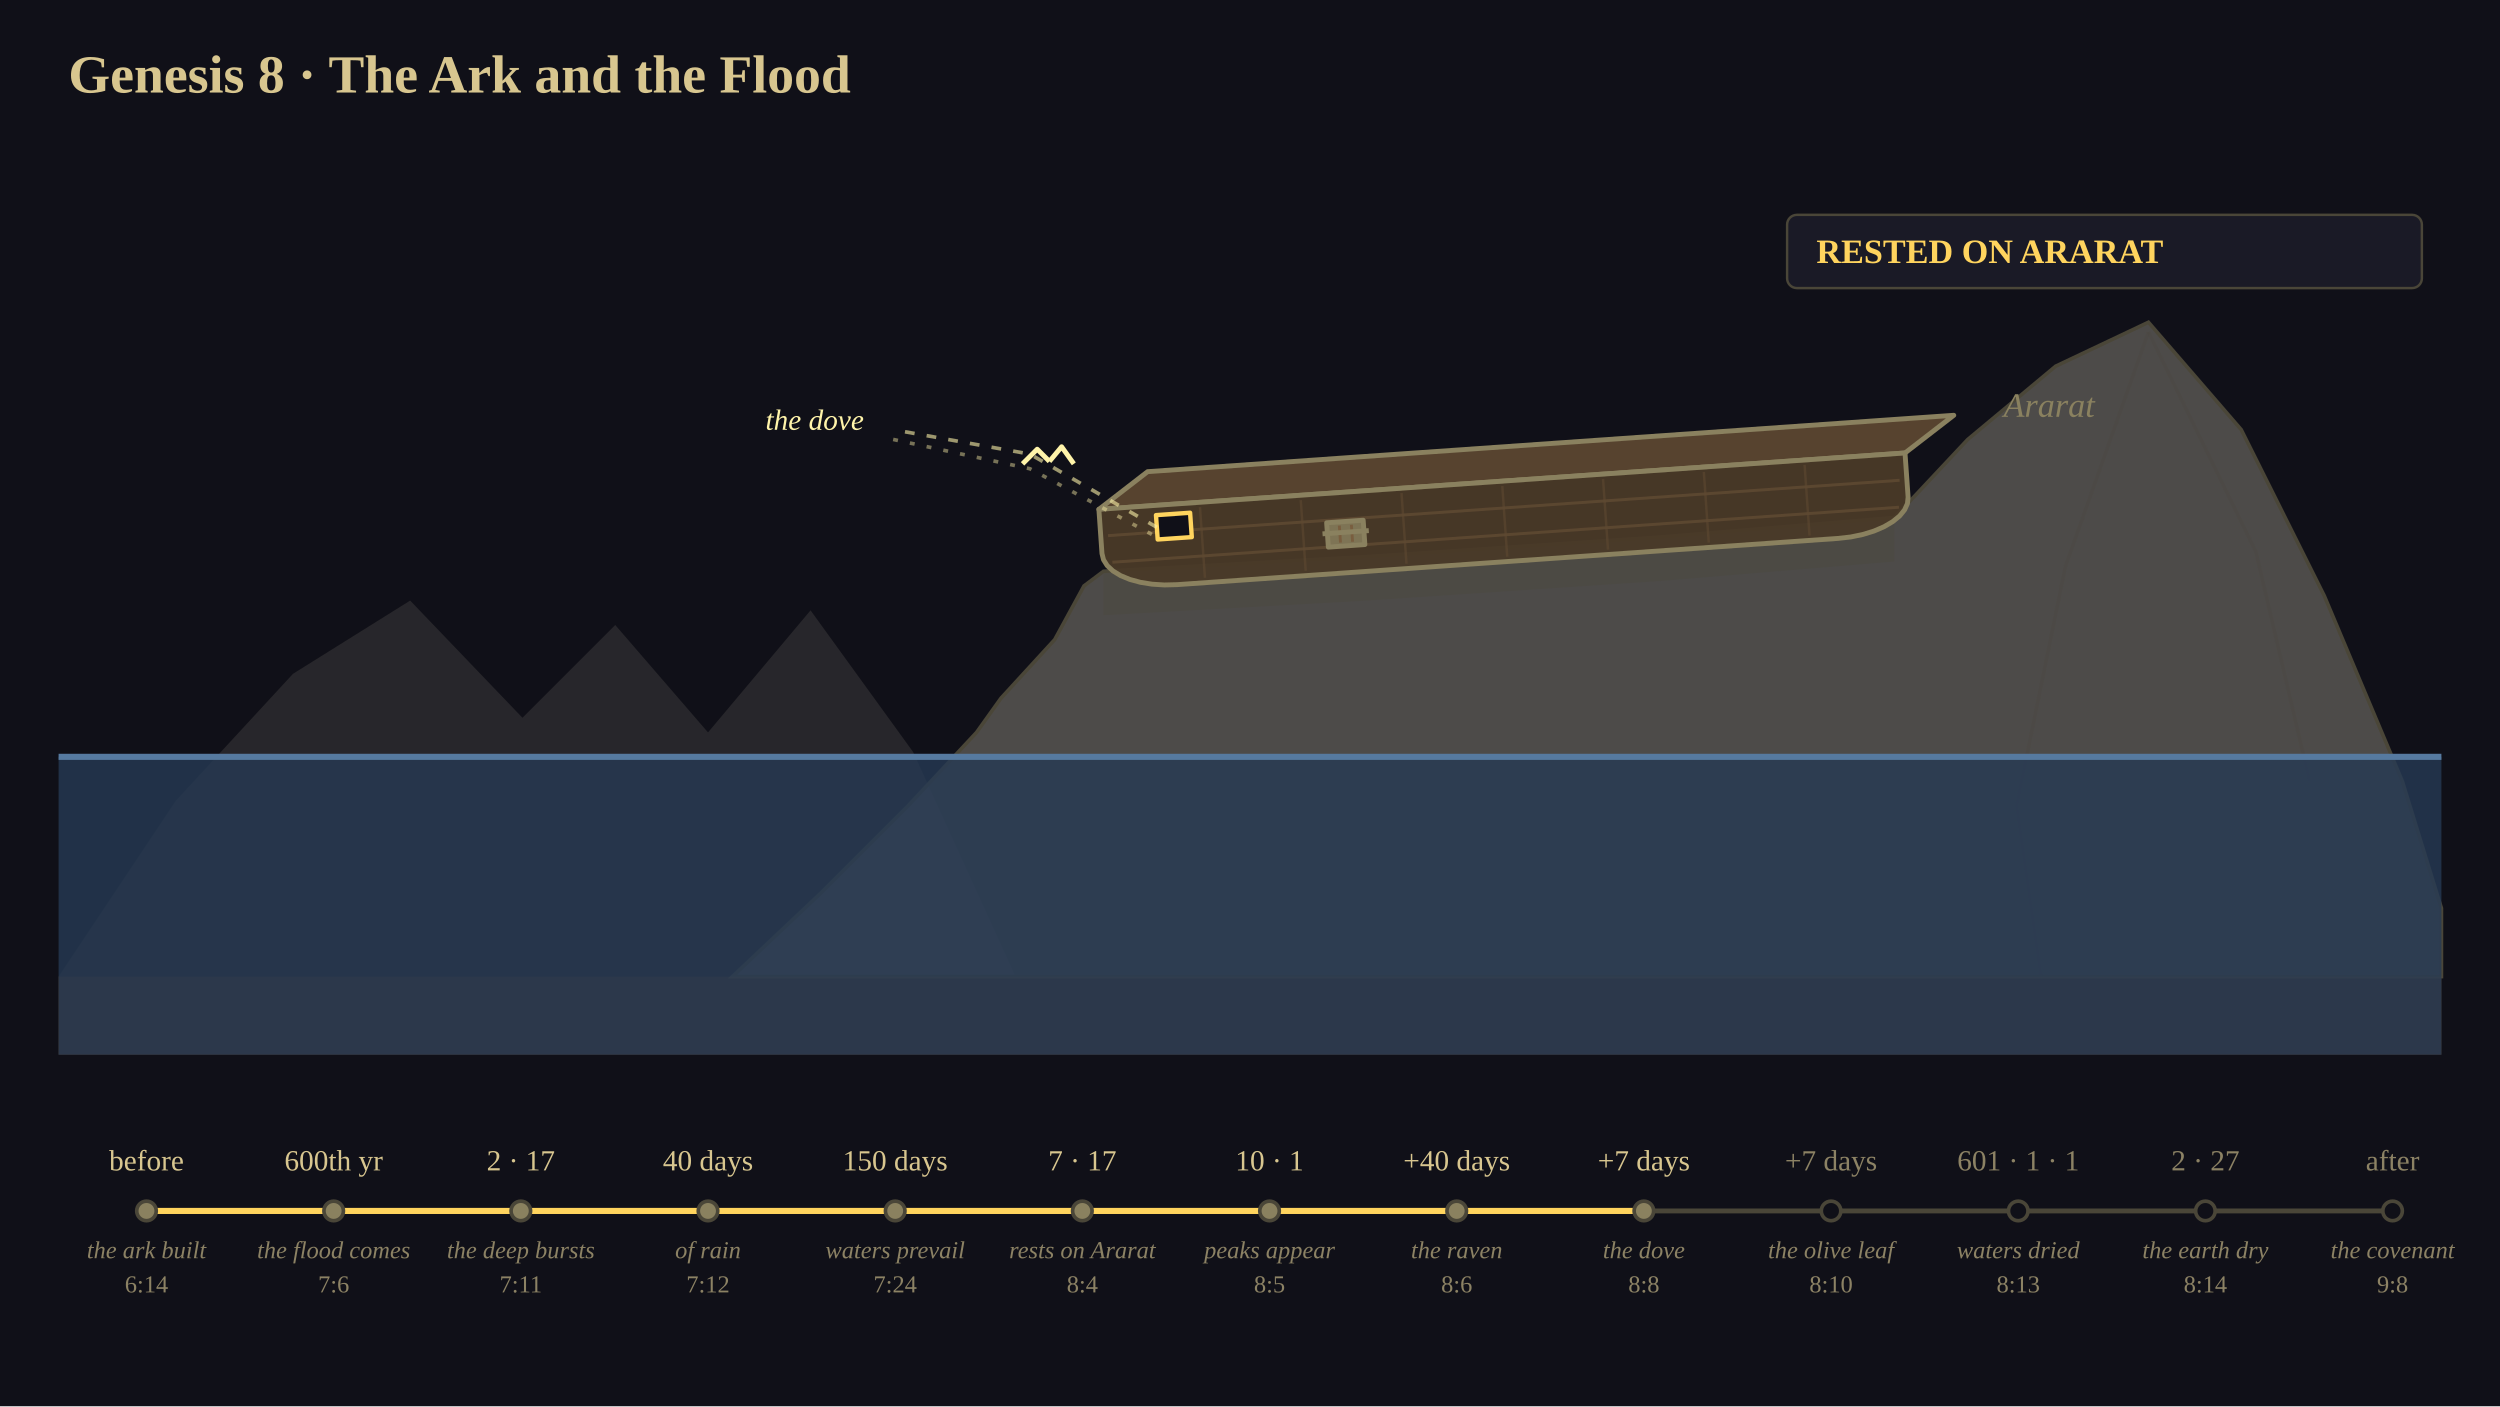
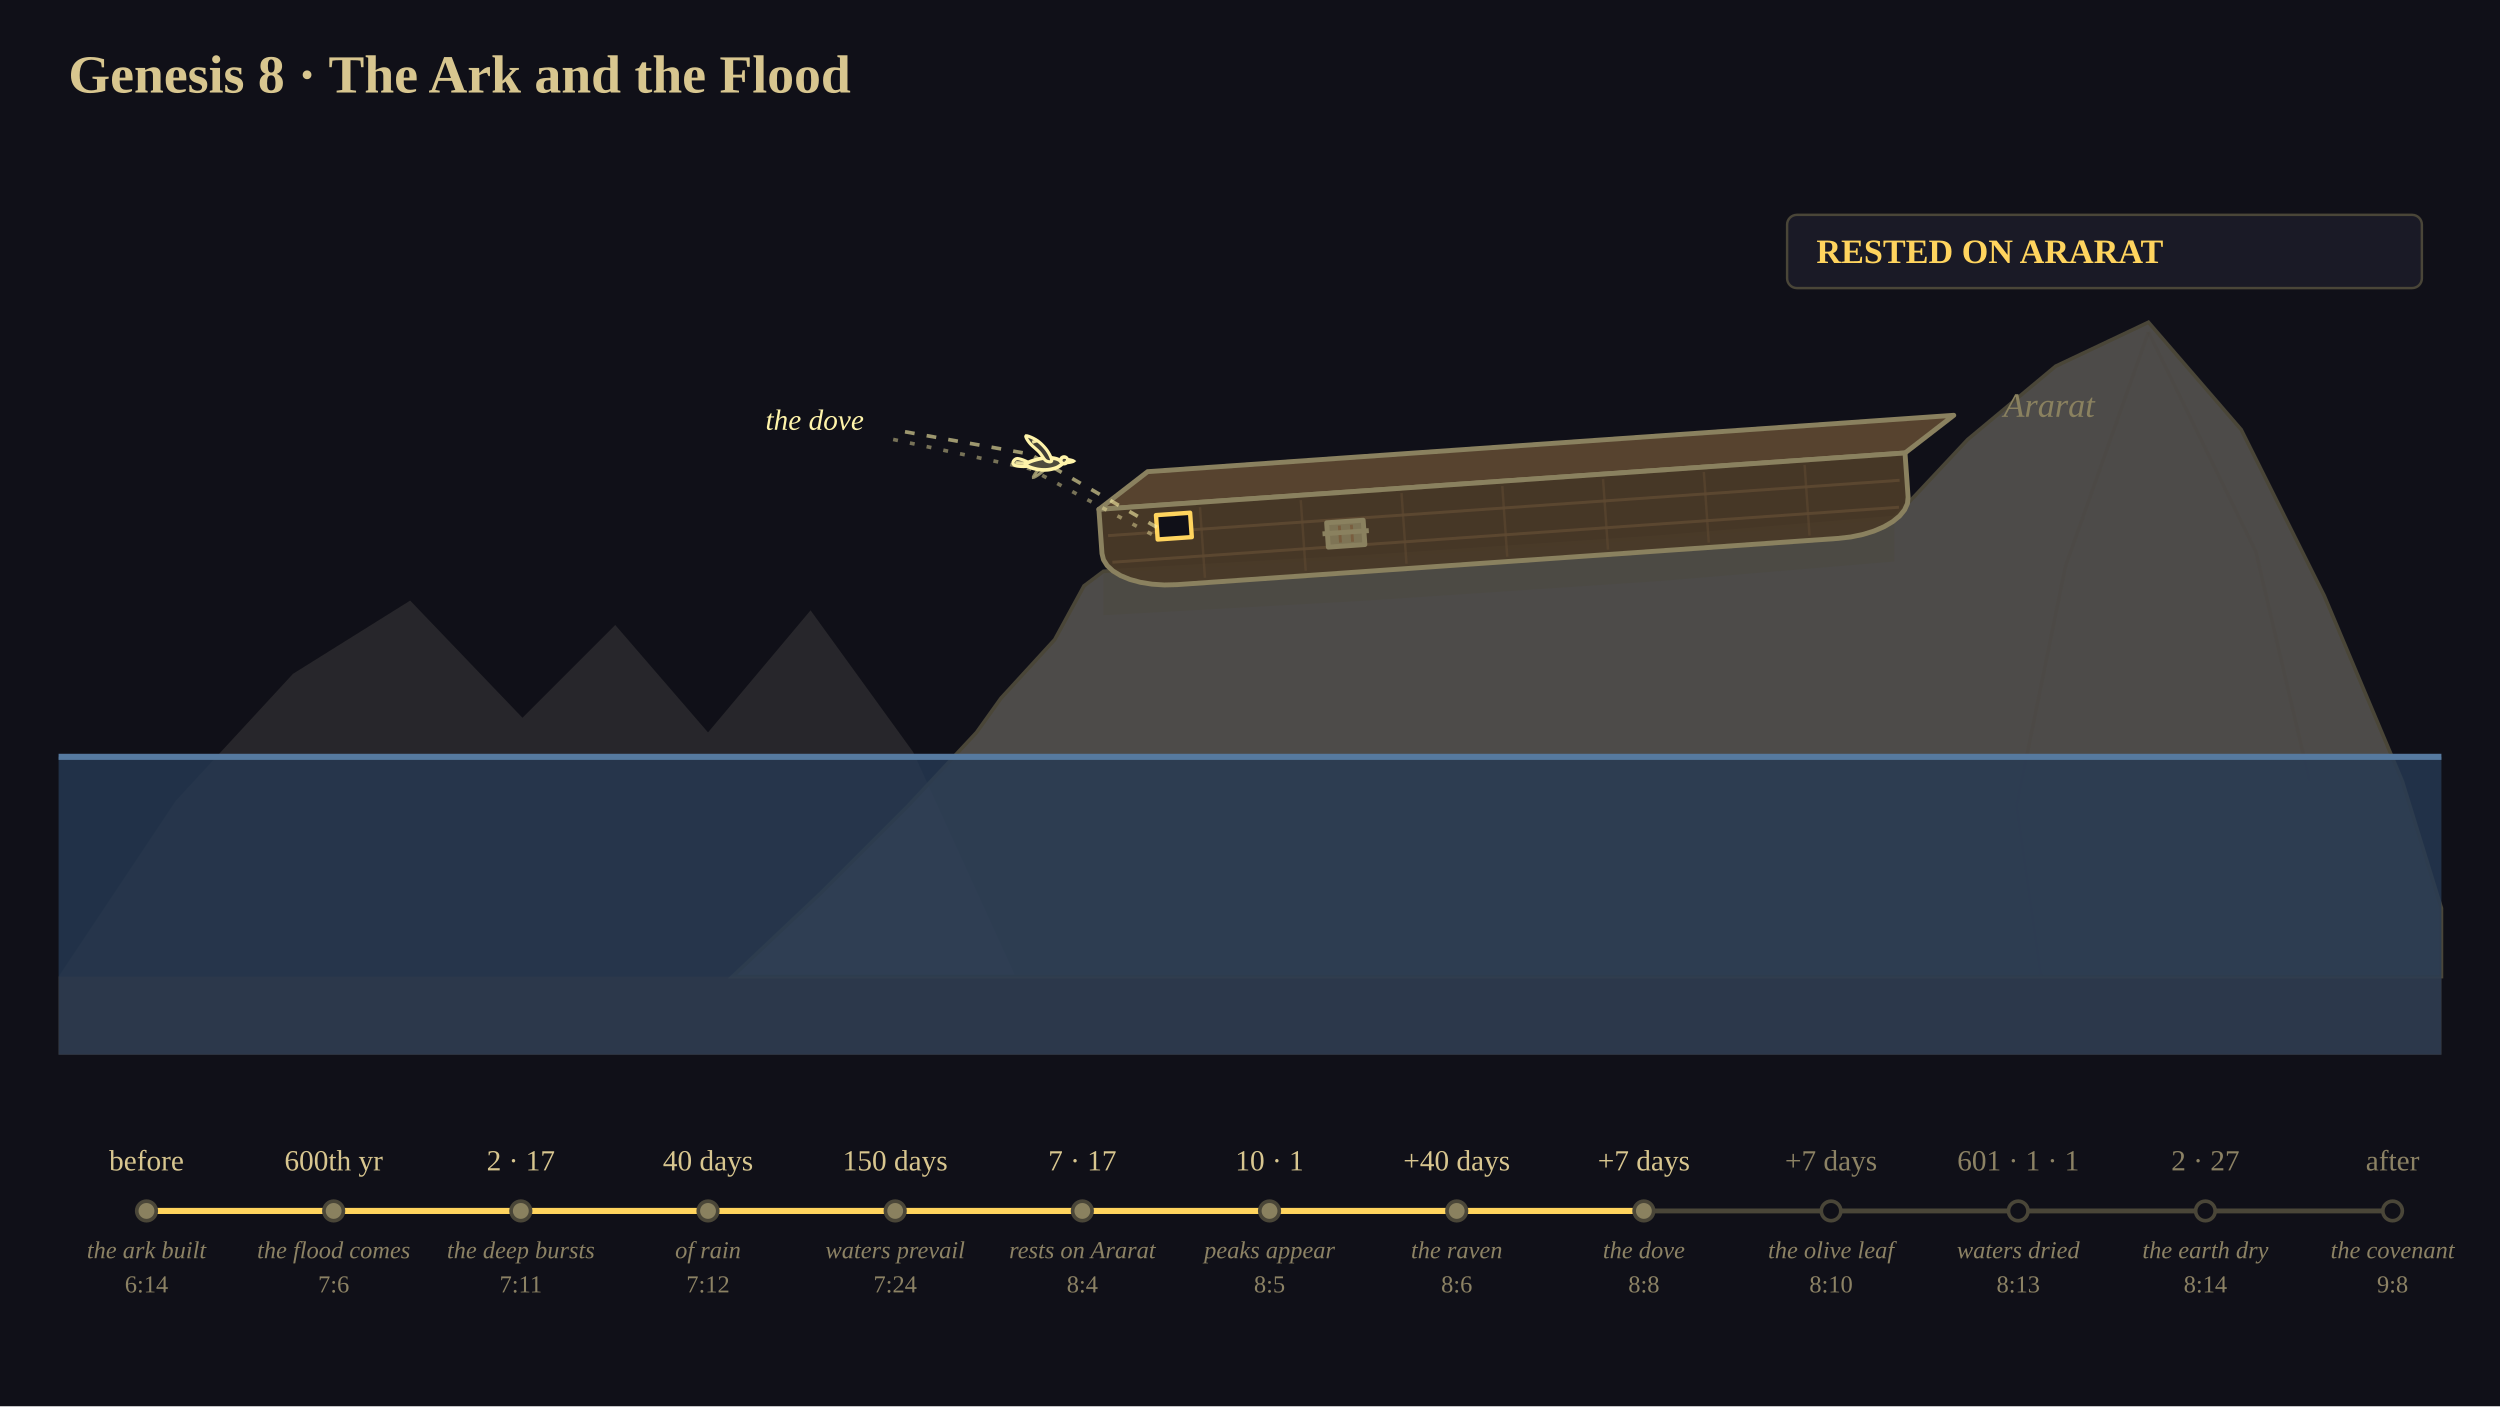
<svg xmlns="http://www.w3.org/2000/svg" viewBox="0 0 1024 576" width="1024" height="576" font-family="Georgia, 'Times New Roman', serif">
  <rect x="0" y="0" width="1024" height="576" fill="rgb(16,16,24)" />
  <text x="28" y="24" font-size="22" text-anchor="start" dominant-baseline="text-before-edge" fill="rgb(216,198,143)" font-family="Georgia, 'Times New Roman', serif" font-weight="bold">Genesis 8 · The Ark and the Flood</text>
  <polygon points="24,400 72,328 120,276 168,246 214,294 252,256 290,300 332,250 374,308 416,400" fill="rgb(120,116,108)" fill-opacity="0.227" />
  <polygon points="300,400 336,366 372,330 400,300 410,286 432,262 444,240 452,234 560,228 680,220 776,212 806,180 842,150 880,132 918,176 952,244 984,320 1000,372 1000,400" fill="rgb(120,116,108)" fill-opacity="0.588" stroke="rgb(74,70,56)" stroke-width="1.5" />
  <polygon points="452,234 560,228 680,220 776,212 776,230 680,238 560,246 452,252" fill="rgb(74,70,56)" fill-opacity="0.243" />
  <polyline points="880,136 846,232 826,330 836,400" stroke-linejoin="round" fill="none" stroke="rgb(74,70,56)" stroke-width="1.5" stroke-opacity="0.180" />
  <polyline points="880,136 924,226 946,320" stroke-linejoin="round" fill="none" stroke="rgb(74,70,56)" stroke-width="1.5" stroke-opacity="0.180" />
  <rect x="24" y="400" width="976" height="32" fill="rgb(120,88,58)" fill-opacity="0.510" />
  <text x="858" y="166" font-size="14" text-anchor="end" dominant-baseline="central" fill="rgb(138,129,95)" font-family="Georgia, 'Times New Roman', serif" font-style="italic">Ararat</text>
  <polygon points="450.1,208.63 780.29,185.54 800.27,170.1 470.07,193.19" stroke-linejoin="round" fill="rgb(96,74,50)" fill-opacity="0.882" stroke="rgb(138,129,95)" stroke-width="2" />
  <polygon points="450.1,208.63 780.29,185.54 781.56,203.64 781.56,203.64 781.29,206.25 780.12,208.83 778.1,211.33 775.27,213.65 771.74,215.73 767.6,217.51 762.98,218.93 758.02,219.95 752.88,220.53 482.12,239.47 476.94,239.6 471.89,239.28 467.12,238.52 462.78,237.34 458.99,235.77 455.87,233.86 453.51,231.67 452,229.27 451.37,226.73" stroke-linejoin="round" fill="rgb(74,58,40)" fill-opacity="0.941" stroke="rgb(138,129,95)" stroke-width="2" />
  <line x1="453.86" y1="219.39" x2="778.07" y2="196.72" stroke="rgb(96,74,50)" stroke-width="1.2" stroke-opacity="0.824" />
  <line x1="455.64" y1="230.29" x2="777.82" y2="207.76" stroke="rgb(96,74,50)" stroke-width="1.2" stroke-opacity="0.824" />
  <line x1="491.51" y1="207.73" x2="493.54" y2="236.66" stroke="rgb(96,74,50)" stroke-width="1" stroke-opacity="0.549" />
  <line x1="532.79" y1="204.85" x2="534.81" y2="233.78" stroke="rgb(96,74,50)" stroke-width="1" stroke-opacity="0.549" />
  <line x1="574.06" y1="201.96" x2="576.09" y2="230.89" stroke="rgb(96,74,50)" stroke-width="1" stroke-opacity="0.549" />
  <line x1="615.34" y1="199.08" x2="617.36" y2="228" stroke="rgb(96,74,50)" stroke-width="1" stroke-opacity="0.549" />
  <line x1="656.61" y1="196.19" x2="658.63" y2="225.12" stroke="rgb(96,74,50)" stroke-width="1" stroke-opacity="0.549" />
  <line x1="697.89" y1="193.3" x2="699.91" y2="222.23" stroke="rgb(96,74,50)" stroke-width="1" stroke-opacity="0.549" />
  <line x1="739.16" y1="190.42" x2="741.18" y2="219.35" stroke="rgb(96,74,50)" stroke-width="1" stroke-opacity="0.549" />
  <polygon points="543.39,214.13 558.36,213.08 559.05,223.06 544.09,224.11" stroke-linejoin="round" fill="rgb(138,129,95)" fill-opacity="0.824" stroke="rgb(138,129,95)" stroke-width="2" />
  <line x1="548.58" y1="215.27" x2="549.07" y2="222.25" stroke="rgb(120,88,58)" stroke-width="1.2" stroke-opacity="0.784" />
  <line x1="553.52" y1="214.93" x2="554.01" y2="221.91" stroke="rgb(120,88,58)" stroke-width="1.2" stroke-opacity="0.784" />
  <line x1="541.7" y1="218.66" x2="560.66" y2="217.33" stroke="rgb(138,129,95)" stroke-width="2" />
  <polygon points="473.49,211 487.46,210.02 488.16,220 474.19,220.97" stroke-linejoin="round" fill="rgb(16,16,24)" stroke="rgb(255,212,94)" stroke-width="1.8" />
  <rect x="24" y="310" width="976" height="122" fill="rgb(38,58,84)" fill-opacity="0.804" />
  <line x1="24" y1="310" x2="1000" y2="310" stroke="rgb(86,122,160)" stroke-width="2.5" />
  <polyline points="473.84,215.99 421.84,185.99 365.84,175.99" stroke-linejoin="round" fill="none" stroke="rgb(255,244,170)" stroke-width="1.5" stroke-opacity="0.588" stroke-dasharray="4,5" />
  <polyline points="365.84,179.99 421.84,191.99 473.84,219.99" stroke-linejoin="round" fill="none" stroke="rgb(255,244,170)" stroke-width="1.5" stroke-opacity="0.431" stroke-dasharray="2,5" />
-   <polyline points="418.84,189.99 424.84,183.99 429.84,188.99" stroke-linejoin="round" fill="none" stroke="rgb(255,244,170)" stroke-width="2" />
-   <polyline points="429.84,188.99 434.84,182.99 439.84,189.99" stroke-linejoin="round" fill="none" stroke="rgb(255,244,170)" stroke-width="2" />
+   <polygon points="428.83,190.97 428.66,191.28 428.36,191.7 427.97,192.18 427.5,192.68 427.01,193.17 426.53,193.59 425.98,194.01 425.33,194.48 424.64,194.92 424.01,195.29 423.52,195.52 423.26,195.56 423.25,195.34 423.45,194.9 423.78,194.33 424.2,193.7 424.63,193.1 425.03,192.61 425.41,192.2 425.85,191.79 426.3,191.42 426.75,191.09 427.16,190.83 427.51,190.64 427.84,190.54 428.17,190.5 428.47,190.52 428.7,190.61 428.83,190.76" fill="rgb(54,52,47)" stroke="rgb(255,244,170)" stroke-width="1.2" stroke-opacity="0.549" />
+   <polygon points="420.96,189.33 420.49,189.04 419.79,188.71 418.96,188.38 418.11,188.1 417.32,187.9 416.7,187.82 416.23,187.9 415.82,188.11 415.48,188.39 415.22,188.72 415.03,189.05 414.94,189.33 414.91,189.59 414.96,189.86 415.09,190.13 415.31,190.39 415.63,190.61 416.05,190.77 416.66,190.9 417.48,191 418.39,191.06 419.29,191.09 420.08,191.06 420.64,190.97 420.99,190.8 421.23,190.55 421.35,190.26 421.35,189.94 421.22,189.62" fill="rgb(63,61,53)" stroke="rgb(255,244,170)" stroke-width="1.3" />
+   <polyline points="420.31,189.75 415.94,189.33" stroke-linejoin="round" fill="none" stroke="rgb(255,244,170)" stroke-width="1.2" stroke-opacity="0.718" />
+   <polyline points="420.31,189.93 415.85,189.97" stroke-linejoin="round" fill="none" stroke="rgb(255,244,170)" stroke-width="1.2" stroke-opacity="0.718" />
+   <polygon points="435.05,189.66 434.94,189.42 434.75,189.16 434.48,188.89 434.15,188.63 433.79,188.39 433.41,188.19 433,188.02 432.54,187.88 432.04,187.76 431.52,187.66 430.99,187.58 430.46,187.53 429.94,187.5 429.41,187.5 428.87,187.52 428.32,187.56 427.76,187.62 427.19,187.69 426.59,187.79 425.97,187.91 425.34,188.05 424.72,188.2 424.13,188.36 423.58,188.51 423.07,188.67 422.58,188.84 422.11,189.01 421.68,189.19 421.29,189.35 420.96,189.5 420.67,189.62 420.42,189.72 420.21,189.81 420.05,189.91 419.97,190.02 419.98,190.15 420.08,190.32 420.26,190.5 420.51,190.7 420.83,190.91 421.2,191.11 421.62,191.3 422.11,191.48 422.67,191.67 423.3,191.85 423.95,192.02 424.6,192.17 425.22,192.28 425.83,192.36 426.44,192.43 427.04,192.46 427.65,192.48 428.24,192.47 428.83,192.44 429.41,192.39 429.99,192.3 430.57,192.19 431.12,192.06 431.63,191.93 432.1,191.79 432.52,191.65 432.89,191.49 433.23,191.33 433.53,191.16 433.81,190.98 434.07,190.81 434.32,190.63 434.56,190.45 434.78,190.26 434.95,190.07 435.05,189.87" fill="rgb(78,75,61)" stroke="rgb(255,244,170)" stroke-width="1.5" />
+   <circle cx="435.84" cy="188.55" r="1.38" fill="rgb(78,75,61)" stroke="rgb(255,244,170)" stroke-width="1.5" />
+   <polygon points="437.08,188.22 437.44,188.22 437.98,188.3 438.59,188.43 439.17,188.59 439.6,188.75 439.77,188.87 439.6,189 439.17,189.14 438.59,189.29 437.98,189.4 437.44,189.47 437.08,189.46 436.89,189.34 436.78,189.11 436.75,188.84 436.78,188.56 436.89,188.34" fill="rgb(164,157,114)" stroke="rgb(255,244,170)" stroke-width="1.3" />
+   <polygon points="430.79,188.68 430.74,188.21 430.53,187.56 430.21,186.79 429.79,185.97 429.32,185.16 428.83,184.42 428.29,183.72 427.68,183.01 427.02,182.31 426.33,181.64 425.61,181.02 424.89,180.49 424.1,179.99 423.19,179.5 422.27,179.07 421.41,178.74 420.73,178.54 420.31,178.52 420.17,178.72 420.25,179.11 420.5,179.64 420.86,180.25 421.3,180.88 421.75,181.47 422.27,182.05 422.92,182.67 423.64,183.3 424.37,183.95 425.07,184.59 425.68,185.2 426.2,185.84 426.68,186.51 427.12,187.17 427.54,187.79 427.95,188.3 428.37,188.68 428.84,188.93 429.36,189.09 429.87,189.16 430.32,189.12 430.64,188.96" fill="rgb(63,61,53)" stroke="rgb(255,244,170)" stroke-width="1.3" />
+   <polyline points="424.89,180.49 422.82,181.14" stroke-linejoin="round" fill="none" stroke="rgb(255,244,170)" stroke-width="1.2" stroke-opacity="0.718" />
+   <polyline points="424.89,180.49 422.82,181.14" stroke-linejoin="round" fill="none" stroke="rgb(255,244,170)" stroke-width="1.2" stroke-opacity="0.718" />
+   <polyline points="420.31,178.52 420.31,178.52" stroke-linejoin="round" fill="none" stroke="rgb(255,244,170)" stroke-width="1.2" stroke-opacity="0.718" />
+   <circle cx="436.29" cy="188.35" r="0.33" fill="rgb(20,20,26)" />
  <text x="353.84" y="171.99" font-size="12" text-anchor="end" dominant-baseline="central" fill="rgb(255,244,170)" font-family="Georgia, 'Times New Roman', serif" font-style="italic">the dove</text>
  <rect x="732" y="88" width="260" height="30" rx="4" fill="rgb(26,26,38)" stroke="rgb(74,70,56)" stroke-width="1" />
  <text x="744" y="103" font-size="14" text-anchor="start" dominant-baseline="central" fill="rgb(255,212,94)" font-family="Georgia, 'Times New Roman', serif" font-weight="bold">RESTED ON ARARAT</text>
  <line x1="60" y1="496" x2="980" y2="496" stroke="rgb(74,70,56)" stroke-width="2" />
  <line x1="60" y1="496" x2="673.33" y2="496" stroke="rgb(255,212,94)" stroke-width="2.5" />
  <circle cx="60" cy="496" r="4" fill="rgb(138,129,95)" stroke="rgb(74,70,56)" stroke-width="1.5" />
  <text x="60" y="482" font-size="12" text-anchor="middle" dominant-baseline="text-after-edge" fill="rgb(216,198,143)" font-family="Georgia, 'Times New Roman', serif">before</text>
  <text x="60" y="512" font-size="10" text-anchor="middle" dominant-baseline="central" fill="rgb(140,130,100)" font-family="Georgia, 'Times New Roman', serif" font-style="italic">the ark built</text>
  <text x="60" y="526" font-size="10" text-anchor="middle" dominant-baseline="central" fill="rgb(140,130,100)" font-family="Georgia, 'Times New Roman', serif">6:14</text>
  <circle cx="136.67" cy="496" r="4" fill="rgb(138,129,95)" stroke="rgb(74,70,56)" stroke-width="1.5" />
  <text x="136.67" y="482" font-size="12" text-anchor="middle" dominant-baseline="text-after-edge" fill="rgb(216,198,143)" font-family="Georgia, 'Times New Roman', serif">600th yr</text>
  <text x="136.67" y="512" font-size="10" text-anchor="middle" dominant-baseline="central" fill="rgb(140,130,100)" font-family="Georgia, 'Times New Roman', serif" font-style="italic">the flood comes</text>
  <text x="136.67" y="526" font-size="10" text-anchor="middle" dominant-baseline="central" fill="rgb(140,130,100)" font-family="Georgia, 'Times New Roman', serif">7:6</text>
  <circle cx="213.33" cy="496" r="4" fill="rgb(138,129,95)" stroke="rgb(74,70,56)" stroke-width="1.5" />
  <text x="213.33" y="482" font-size="12" text-anchor="middle" dominant-baseline="text-after-edge" fill="rgb(216,198,143)" font-family="Georgia, 'Times New Roman', serif">2 · 17</text>
  <text x="213.33" y="512" font-size="10" text-anchor="middle" dominant-baseline="central" fill="rgb(140,130,100)" font-family="Georgia, 'Times New Roman', serif" font-style="italic">the deep bursts</text>
  <text x="213.33" y="526" font-size="10" text-anchor="middle" dominant-baseline="central" fill="rgb(140,130,100)" font-family="Georgia, 'Times New Roman', serif">7:11</text>
  <circle cx="290" cy="496" r="4" fill="rgb(138,129,95)" stroke="rgb(74,70,56)" stroke-width="1.5" />
  <text x="290" y="482" font-size="12" text-anchor="middle" dominant-baseline="text-after-edge" fill="rgb(216,198,143)" font-family="Georgia, 'Times New Roman', serif">40 days</text>
  <text x="290" y="512" font-size="10" text-anchor="middle" dominant-baseline="central" fill="rgb(140,130,100)" font-family="Georgia, 'Times New Roman', serif" font-style="italic">of rain</text>
  <text x="290" y="526" font-size="10" text-anchor="middle" dominant-baseline="central" fill="rgb(140,130,100)" font-family="Georgia, 'Times New Roman', serif">7:12</text>
  <circle cx="366.67" cy="496" r="4" fill="rgb(138,129,95)" stroke="rgb(74,70,56)" stroke-width="1.5" />
  <text x="366.67" y="482" font-size="12" text-anchor="middle" dominant-baseline="text-after-edge" fill="rgb(216,198,143)" font-family="Georgia, 'Times New Roman', serif">150 days</text>
  <text x="366.67" y="512" font-size="10" text-anchor="middle" dominant-baseline="central" fill="rgb(140,130,100)" font-family="Georgia, 'Times New Roman', serif" font-style="italic">waters prevail</text>
  <text x="366.67" y="526" font-size="10" text-anchor="middle" dominant-baseline="central" fill="rgb(140,130,100)" font-family="Georgia, 'Times New Roman', serif">7:24</text>
  <circle cx="443.33" cy="496" r="4" fill="rgb(138,129,95)" stroke="rgb(74,70,56)" stroke-width="1.5" />
  <text x="443.33" y="482" font-size="12" text-anchor="middle" dominant-baseline="text-after-edge" fill="rgb(216,198,143)" font-family="Georgia, 'Times New Roman', serif">7 · 17</text>
  <text x="443.33" y="512" font-size="10" text-anchor="middle" dominant-baseline="central" fill="rgb(140,130,100)" font-family="Georgia, 'Times New Roman', serif" font-style="italic">rests on Ararat</text>
  <text x="443.33" y="526" font-size="10" text-anchor="middle" dominant-baseline="central" fill="rgb(140,130,100)" font-family="Georgia, 'Times New Roman', serif">8:4</text>
  <circle cx="520" cy="496" r="4" fill="rgb(138,129,95)" stroke="rgb(74,70,56)" stroke-width="1.5" />
  <text x="520" y="482" font-size="12" text-anchor="middle" dominant-baseline="text-after-edge" fill="rgb(216,198,143)" font-family="Georgia, 'Times New Roman', serif">10 · 1</text>
  <text x="520" y="512" font-size="10" text-anchor="middle" dominant-baseline="central" fill="rgb(140,130,100)" font-family="Georgia, 'Times New Roman', serif" font-style="italic">peaks appear</text>
  <text x="520" y="526" font-size="10" text-anchor="middle" dominant-baseline="central" fill="rgb(140,130,100)" font-family="Georgia, 'Times New Roman', serif">8:5</text>
  <circle cx="596.67" cy="496" r="4" fill="rgb(138,129,95)" stroke="rgb(74,70,56)" stroke-width="1.5" />
  <text x="596.67" y="482" font-size="12" text-anchor="middle" dominant-baseline="text-after-edge" fill="rgb(216,198,143)" font-family="Georgia, 'Times New Roman', serif">+40 days</text>
  <text x="596.67" y="512" font-size="10" text-anchor="middle" dominant-baseline="central" fill="rgb(140,130,100)" font-family="Georgia, 'Times New Roman', serif" font-style="italic">the raven</text>
  <text x="596.67" y="526" font-size="10" text-anchor="middle" dominant-baseline="central" fill="rgb(140,130,100)" font-family="Georgia, 'Times New Roman', serif">8:6</text>
  <circle cx="673.33" cy="496" r="4" fill="rgb(138,129,95)" stroke="rgb(74,70,56)" stroke-width="1.5" />
  <text x="673.33" y="482" font-size="12" text-anchor="middle" dominant-baseline="text-after-edge" fill="rgb(216,198,143)" font-family="Georgia, 'Times New Roman', serif">+7 days</text>
  <text x="673.33" y="512" font-size="10" text-anchor="middle" dominant-baseline="central" fill="rgb(140,130,100)" font-family="Georgia, 'Times New Roman', serif" font-style="italic">the dove</text>
  <text x="673.33" y="526" font-size="10" text-anchor="middle" dominant-baseline="central" fill="rgb(140,130,100)" font-family="Georgia, 'Times New Roman', serif">8:8</text>
  <circle cx="750" cy="496" r="4" fill="rgb(16,16,24)" stroke="rgb(74,70,56)" stroke-width="1.5" />
  <text x="750" y="482" font-size="12" text-anchor="middle" dominant-baseline="text-after-edge" fill="rgb(140,130,100)" font-family="Georgia, 'Times New Roman', serif">+7 days</text>
  <text x="750" y="512" font-size="10" text-anchor="middle" dominant-baseline="central" fill="rgb(140,130,100)" font-family="Georgia, 'Times New Roman', serif" font-style="italic">the olive leaf</text>
  <text x="750" y="526" font-size="10" text-anchor="middle" dominant-baseline="central" fill="rgb(140,130,100)" font-family="Georgia, 'Times New Roman', serif">8:10</text>
  <circle cx="826.67" cy="496" r="4" fill="rgb(16,16,24)" stroke="rgb(74,70,56)" stroke-width="1.5" />
  <text x="826.67" y="482" font-size="12" text-anchor="middle" dominant-baseline="text-after-edge" fill="rgb(140,130,100)" font-family="Georgia, 'Times New Roman', serif">601 · 1 · 1</text>
  <text x="826.67" y="512" font-size="10" text-anchor="middle" dominant-baseline="central" fill="rgb(140,130,100)" font-family="Georgia, 'Times New Roman', serif" font-style="italic">waters dried</text>
  <text x="826.67" y="526" font-size="10" text-anchor="middle" dominant-baseline="central" fill="rgb(140,130,100)" font-family="Georgia, 'Times New Roman', serif">8:13</text>
  <circle cx="903.33" cy="496" r="4" fill="rgb(16,16,24)" stroke="rgb(74,70,56)" stroke-width="1.5" />
  <text x="903.33" y="482" font-size="12" text-anchor="middle" dominant-baseline="text-after-edge" fill="rgb(140,130,100)" font-family="Georgia, 'Times New Roman', serif">2 · 27</text>
  <text x="903.33" y="512" font-size="10" text-anchor="middle" dominant-baseline="central" fill="rgb(140,130,100)" font-family="Georgia, 'Times New Roman', serif" font-style="italic">the earth dry</text>
  <text x="903.33" y="526" font-size="10" text-anchor="middle" dominant-baseline="central" fill="rgb(140,130,100)" font-family="Georgia, 'Times New Roman', serif">8:14</text>
  <circle cx="980" cy="496" r="4" fill="rgb(16,16,24)" stroke="rgb(74,70,56)" stroke-width="1.5" />
  <text x="980" y="482" font-size="12" text-anchor="middle" dominant-baseline="text-after-edge" fill="rgb(140,130,100)" font-family="Georgia, 'Times New Roman', serif">after</text>
  <text x="980" y="512" font-size="10" text-anchor="middle" dominant-baseline="central" fill="rgb(140,130,100)" font-family="Georgia, 'Times New Roman', serif" font-style="italic">the covenant</text>
  <text x="980" y="526" font-size="10" text-anchor="middle" dominant-baseline="central" fill="rgb(140,130,100)" font-family="Georgia, 'Times New Roman', serif">9:8</text>
</svg>
